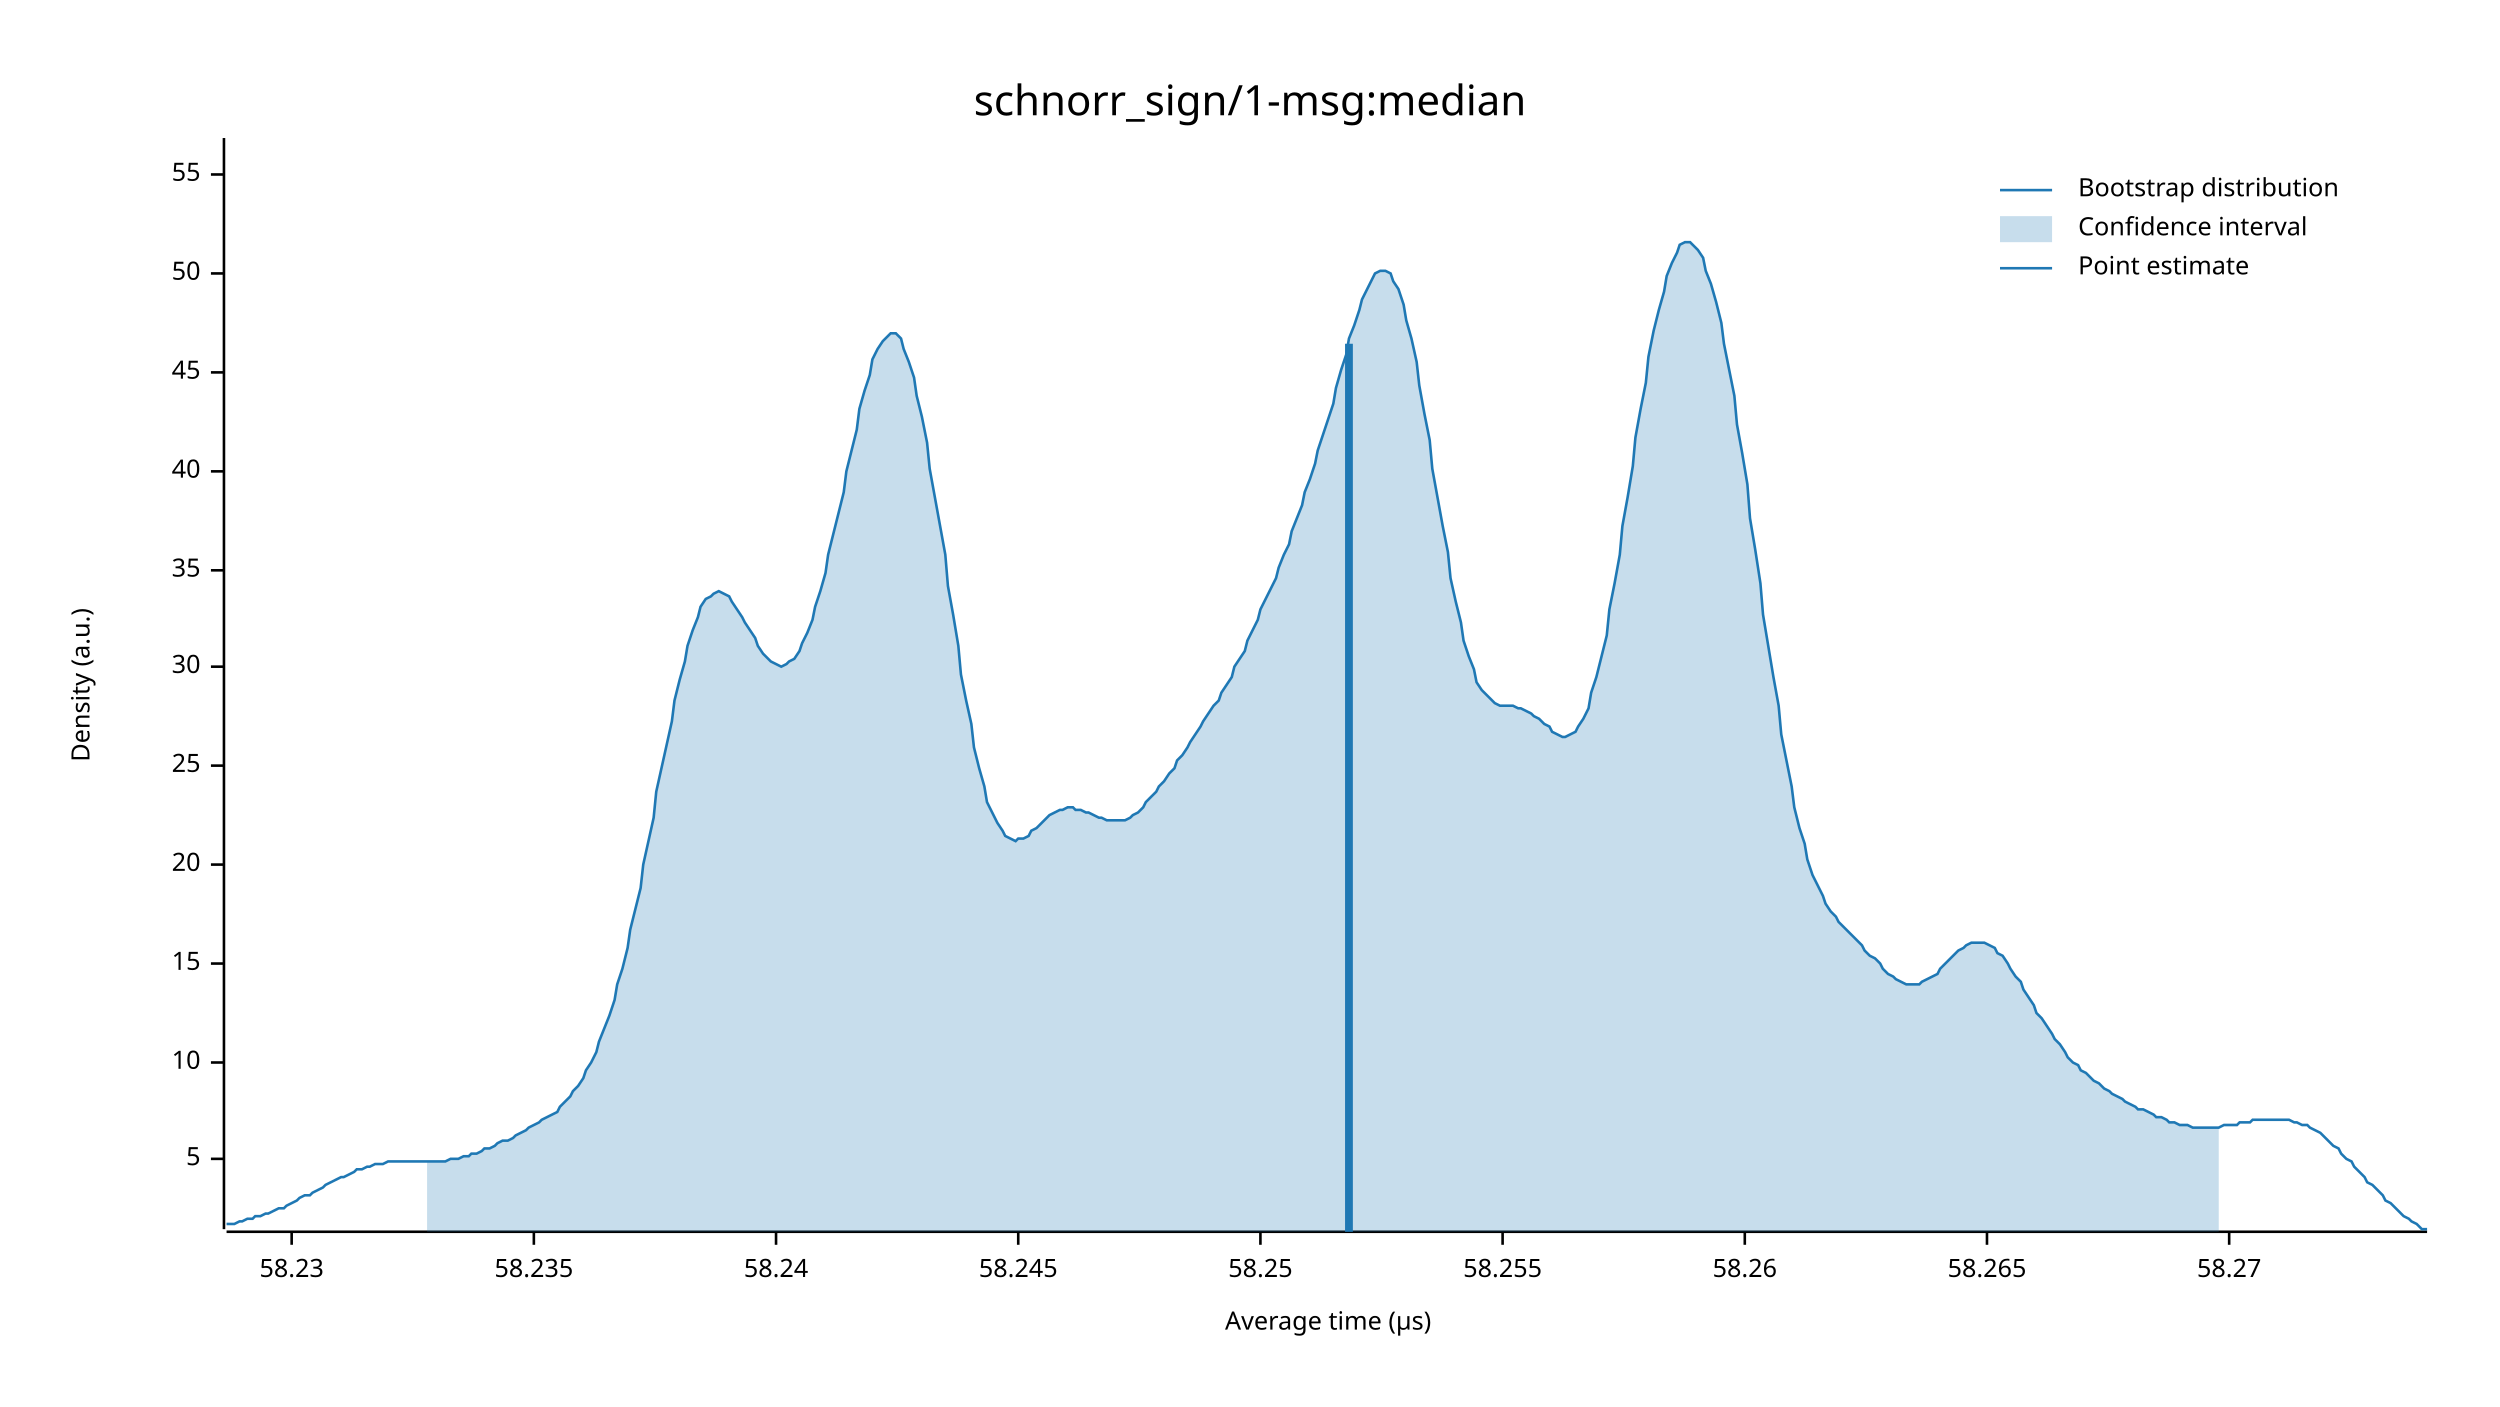
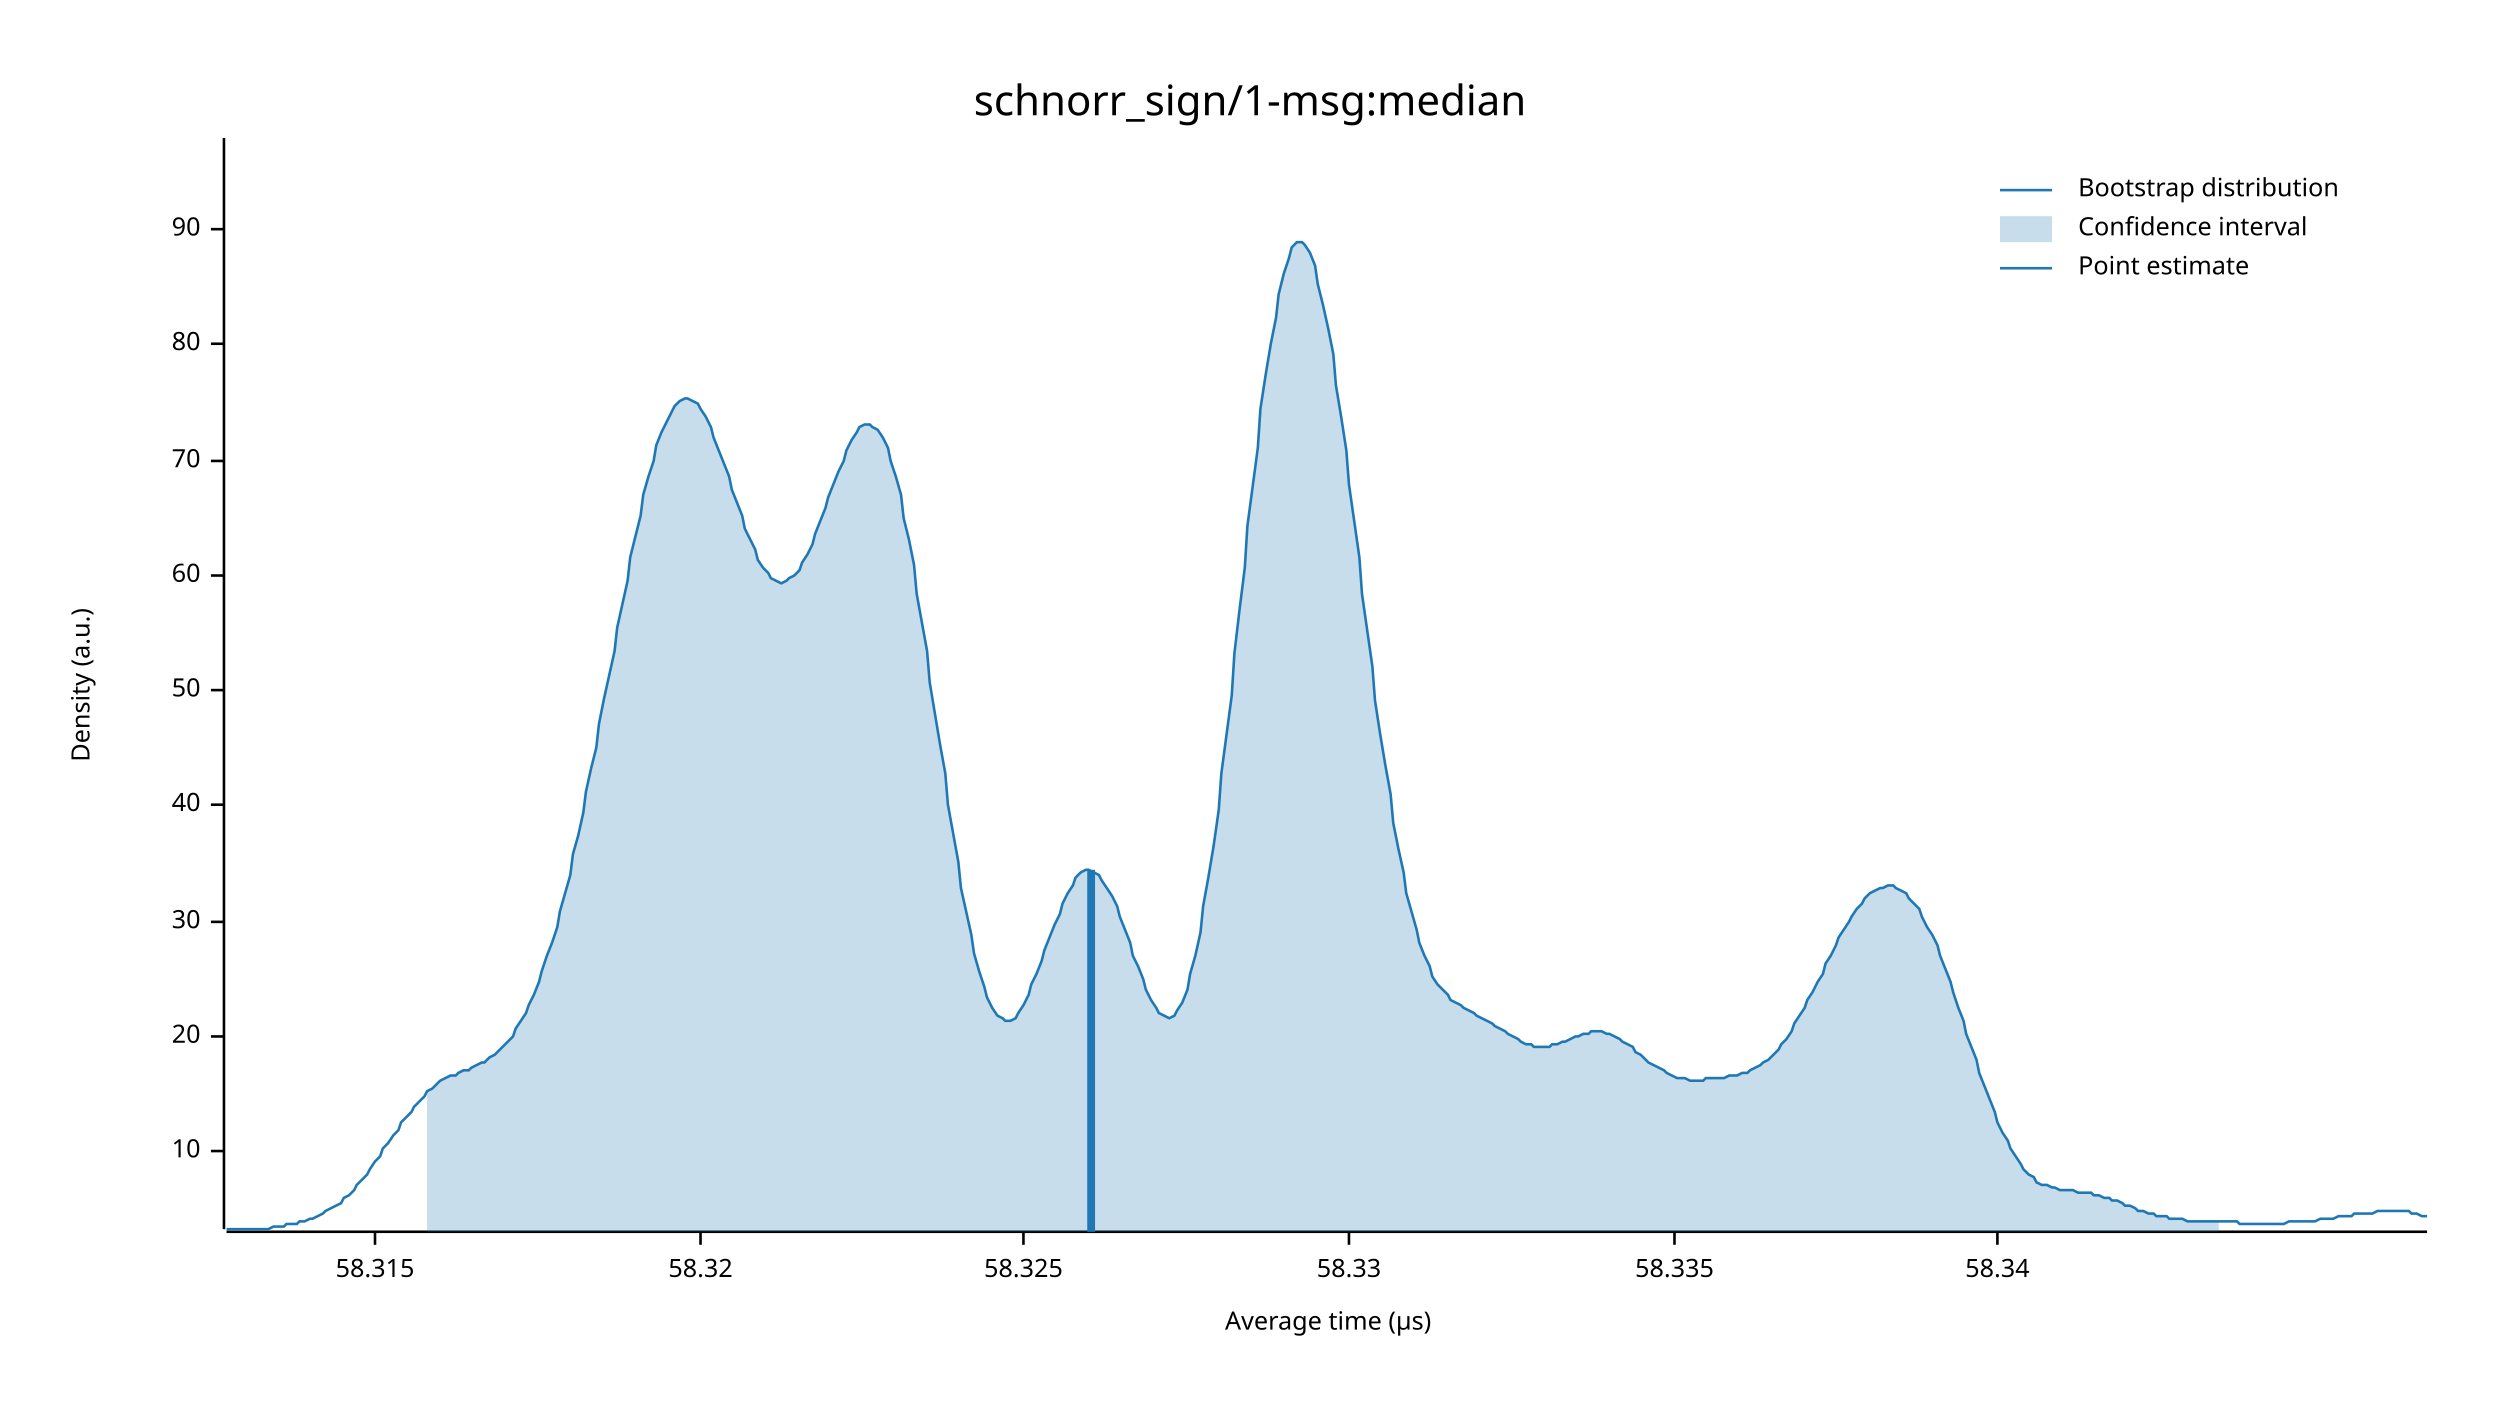
<svg xmlns="http://www.w3.org/2000/svg" width="960" height="540" viewBox="0 0 960 540">
  <text x="480" y="32" dy="0.76em" text-anchor="middle" font-family="sans-serif" font-size="16.129" opacity="1" fill="#000000">
schnorr_sign/1-msg:median
</text>
  <text x="27" y="263" dy="0.76em" text-anchor="middle" font-family="sans-serif" font-size="9.677" opacity="1" fill="#000000" transform="rotate(270, 27, 263)">
Density (a.u.)
</text>
  <text x="510" y="513" dy="-0.5ex" text-anchor="middle" font-family="sans-serif" font-size="9.677" opacity="1" fill="#000000">
Average time (µs)
</text>
  <polyline fill="none" opacity="1" stroke="#000000" stroke-width="1" points="86,53 86,472 " />
-   <text x="77" y="445" dy="0.5ex" text-anchor="end" font-family="sans-serif" font-size="9.677" opacity="1" fill="#000000">
- 5
- </text>
-   <polyline fill="none" opacity="1" stroke="#000000" stroke-width="1" points="81,445 86,445 " />
-   <text x="77" y="408" dy="0.5ex" text-anchor="end" font-family="sans-serif" font-size="9.677" opacity="1" fill="#000000">
+   <text x="77" y="442" dy="0.5ex" text-anchor="end" font-family="sans-serif" font-size="9.677" opacity="1" fill="#000000">
10
</text>
-   <polyline fill="none" opacity="1" stroke="#000000" stroke-width="1" points="81,408 86,408 " />
-   <text x="77" y="370" dy="0.5ex" text-anchor="end" font-family="sans-serif" font-size="9.677" opacity="1" fill="#000000">
- 15
- </text>
-   <polyline fill="none" opacity="1" stroke="#000000" stroke-width="1" points="81,370 86,370 " />
-   <text x="77" y="332" dy="0.5ex" text-anchor="end" font-family="sans-serif" font-size="9.677" opacity="1" fill="#000000">
+   <polyline fill="none" opacity="1" stroke="#000000" stroke-width="1" points="81,442 86,442 " />
+   <text x="77" y="398" dy="0.5ex" text-anchor="end" font-family="sans-serif" font-size="9.677" opacity="1" fill="#000000">
20
</text>
-   <polyline fill="none" opacity="1" stroke="#000000" stroke-width="1" points="81,332 86,332 " />
-   <text x="77" y="294" dy="0.5ex" text-anchor="end" font-family="sans-serif" font-size="9.677" opacity="1" fill="#000000">
- 25
- </text>
-   <polyline fill="none" opacity="1" stroke="#000000" stroke-width="1" points="81,294 86,294 " />
-   <text x="77" y="256" dy="0.5ex" text-anchor="end" font-family="sans-serif" font-size="9.677" opacity="1" fill="#000000">
+   <polyline fill="none" opacity="1" stroke="#000000" stroke-width="1" points="81,398 86,398 " />
+   <text x="77" y="354" dy="0.5ex" text-anchor="end" font-family="sans-serif" font-size="9.677" opacity="1" fill="#000000">
30
</text>
-   <polyline fill="none" opacity="1" stroke="#000000" stroke-width="1" points="81,256 86,256 " />
-   <text x="77" y="219" dy="0.5ex" text-anchor="end" font-family="sans-serif" font-size="9.677" opacity="1" fill="#000000">
- 35
- </text>
-   <polyline fill="none" opacity="1" stroke="#000000" stroke-width="1" points="81,219 86,219 " />
-   <text x="77" y="181" dy="0.5ex" text-anchor="end" font-family="sans-serif" font-size="9.677" opacity="1" fill="#000000">
+   <polyline fill="none" opacity="1" stroke="#000000" stroke-width="1" points="81,354 86,354 " />
+   <text x="77" y="309" dy="0.5ex" text-anchor="end" font-family="sans-serif" font-size="9.677" opacity="1" fill="#000000">
40
</text>
-   <polyline fill="none" opacity="1" stroke="#000000" stroke-width="1" points="81,181 86,181 " />
-   <text x="77" y="143" dy="0.5ex" text-anchor="end" font-family="sans-serif" font-size="9.677" opacity="1" fill="#000000">
- 45
- </text>
-   <polyline fill="none" opacity="1" stroke="#000000" stroke-width="1" points="81,143 86,143 " />
-   <text x="77" y="105" dy="0.5ex" text-anchor="end" font-family="sans-serif" font-size="9.677" opacity="1" fill="#000000">
+   <polyline fill="none" opacity="1" stroke="#000000" stroke-width="1" points="81,309 86,309 " />
+   <text x="77" y="265" dy="0.5ex" text-anchor="end" font-family="sans-serif" font-size="9.677" opacity="1" fill="#000000">
50
</text>
-   <polyline fill="none" opacity="1" stroke="#000000" stroke-width="1" points="81,105 86,105 " />
-   <text x="77" y="67" dy="0.5ex" text-anchor="end" font-family="sans-serif" font-size="9.677" opacity="1" fill="#000000">
- 55
+   <polyline fill="none" opacity="1" stroke="#000000" stroke-width="1" points="81,265 86,265 " />
+   <text x="77" y="221" dy="0.5ex" text-anchor="end" font-family="sans-serif" font-size="9.677" opacity="1" fill="#000000">
+ 60
</text>
-   <polyline fill="none" opacity="1" stroke="#000000" stroke-width="1" points="81,67 86,67 " />
+   <polyline fill="none" opacity="1" stroke="#000000" stroke-width="1" points="81,221 86,221 " />
+   <text x="77" y="177" dy="0.5ex" text-anchor="end" font-family="sans-serif" font-size="9.677" opacity="1" fill="#000000">
+ 70
+ </text>
+   <polyline fill="none" opacity="1" stroke="#000000" stroke-width="1" points="81,177 86,177 " />
+   <text x="77" y="132" dy="0.5ex" text-anchor="end" font-family="sans-serif" font-size="9.677" opacity="1" fill="#000000">
+ 80
+ </text>
+   <polyline fill="none" opacity="1" stroke="#000000" stroke-width="1" points="81,132 86,132 " />
+   <text x="77" y="88" dy="0.5ex" text-anchor="end" font-family="sans-serif" font-size="9.677" opacity="1" fill="#000000">
+ 90
+ </text>
+   <polyline fill="none" opacity="1" stroke="#000000" stroke-width="1" points="81,88 86,88 " />
  <polyline fill="none" opacity="1" stroke="#000000" stroke-width="1" points="87,473 932,473 " />
-   <text x="112" y="483" dy="0.76em" text-anchor="middle" font-family="sans-serif" font-size="9.677" opacity="1" fill="#000000">
- 58.23
+   <text x="144" y="483" dy="0.76em" text-anchor="middle" font-family="sans-serif" font-size="9.677" opacity="1" fill="#000000">
+ 58.315
</text>
-   <polyline fill="none" opacity="1" stroke="#000000" stroke-width="1" points="112,473 112,478 " />
-   <text x="205" y="483" dy="0.76em" text-anchor="middle" font-family="sans-serif" font-size="9.677" opacity="1" fill="#000000">
- 58.235
+   <polyline fill="none" opacity="1" stroke="#000000" stroke-width="1" points="144,473 144,478 " />
+   <text x="269" y="483" dy="0.76em" text-anchor="middle" font-family="sans-serif" font-size="9.677" opacity="1" fill="#000000">
+ 58.32
</text>
-   <polyline fill="none" opacity="1" stroke="#000000" stroke-width="1" points="205,473 205,478 " />
-   <text x="298" y="483" dy="0.76em" text-anchor="middle" font-family="sans-serif" font-size="9.677" opacity="1" fill="#000000">
- 58.24
+   <polyline fill="none" opacity="1" stroke="#000000" stroke-width="1" points="269,473 269,478 " />
+   <text x="393" y="483" dy="0.76em" text-anchor="middle" font-family="sans-serif" font-size="9.677" opacity="1" fill="#000000">
+ 58.325
</text>
-   <polyline fill="none" opacity="1" stroke="#000000" stroke-width="1" points="298,473 298,478 " />
-   <text x="391" y="483" dy="0.76em" text-anchor="middle" font-family="sans-serif" font-size="9.677" opacity="1" fill="#000000">
- 58.245
+   <polyline fill="none" opacity="1" stroke="#000000" stroke-width="1" points="393,473 393,478 " />
+   <text x="518" y="483" dy="0.76em" text-anchor="middle" font-family="sans-serif" font-size="9.677" opacity="1" fill="#000000">
+ 58.33
</text>
-   <polyline fill="none" opacity="1" stroke="#000000" stroke-width="1" points="391,473 391,478 " />
-   <text x="484" y="483" dy="0.76em" text-anchor="middle" font-family="sans-serif" font-size="9.677" opacity="1" fill="#000000">
- 58.25
+   <polyline fill="none" opacity="1" stroke="#000000" stroke-width="1" points="518,473 518,478 " />
+   <text x="643" y="483" dy="0.76em" text-anchor="middle" font-family="sans-serif" font-size="9.677" opacity="1" fill="#000000">
+ 58.335
</text>
-   <polyline fill="none" opacity="1" stroke="#000000" stroke-width="1" points="484,473 484,478 " />
-   <text x="577" y="483" dy="0.76em" text-anchor="middle" font-family="sans-serif" font-size="9.677" opacity="1" fill="#000000">
- 58.255
+   <polyline fill="none" opacity="1" stroke="#000000" stroke-width="1" points="643,473 643,478 " />
+   <text x="767" y="483" dy="0.76em" text-anchor="middle" font-family="sans-serif" font-size="9.677" opacity="1" fill="#000000">
+ 58.34
</text>
-   <polyline fill="none" opacity="1" stroke="#000000" stroke-width="1" points="577,473 577,478 " />
-   <text x="670" y="483" dy="0.76em" text-anchor="middle" font-family="sans-serif" font-size="9.677" opacity="1" fill="#000000">
- 58.26
- </text>
-   <polyline fill="none" opacity="1" stroke="#000000" stroke-width="1" points="670,473 670,478 " />
-   <text x="763" y="483" dy="0.76em" text-anchor="middle" font-family="sans-serif" font-size="9.677" opacity="1" fill="#000000">
- 58.265
- </text>
-   <polyline fill="none" opacity="1" stroke="#000000" stroke-width="1" points="763,473 763,478 " />
-   <text x="856" y="483" dy="0.76em" text-anchor="middle" font-family="sans-serif" font-size="9.677" opacity="1" fill="#000000">
- 58.27
- </text>
-   <polyline fill="none" opacity="1" stroke="#000000" stroke-width="1" points="856,473 856,478 " />
-   <polyline fill="none" opacity="1" stroke="#1F78B4" stroke-width="1" points="87,470 88,470 90,470 92,469 93,469 95,468 97,468 98,467 100,467 102,466 103,466 105,465 107,464 109,464 110,463 112,462 114,461 115,460 117,459 119,459 120,458 122,457 124,456 125,455 127,454 129,453 131,452 132,452 134,451 136,450 137,449 139,449 141,448 142,448 144,447 146,447 147,447 149,446 151,446 153,446 154,446 156,446 158,446 159,446 161,446 163,446 164,446 166,446 168,446 169,446 171,446 173,445 175,445 176,445 178,444 180,444 181,443 183,443 185,442 186,441 188,441 190,440 191,439 193,438 195,438 197,437 198,436 200,435 202,434 203,433 205,432 207,431 208,430 210,429 212,428 214,427 215,425 217,423 219,421 220,419 222,417 224,414 225,411 227,408 229,404 230,400 232,395 234,390 236,384 237,378 239,372 241,364 242,357 244,349 246,341 247,332 249,323 251,314 252,304 254,295 256,286 258,277 259,269 261,261 263,254 264,248 266,242 268,237 269,233 271,230 273,229 274,228 276,227 278,228 280,229 281,231 283,234 285,237 286,239 288,242 290,245 291,248 293,251 295,253 296,254 298,255 300,256 302,255 303,254 305,253 307,250 308,247 310,243 312,238 313,233 315,227 317,220 318,213 320,205 322,197 324,189 325,181 327,173 329,165 330,157 332,150 334,144 335,138 337,134 339,131 341,129 342,128 344,128 346,130 347,134 349,139 351,145 352,152 354,160 356,170 357,180 359,191 361,202 363,213 364,225 366,236 368,248 369,259 371,269 373,278 374,287 376,295 378,302 379,308 381,312 383,316 385,319 386,321 388,322 390,323 391,322 393,322 395,321 396,319 398,318 400,316 401,315 403,313 405,312 407,311 408,311 410,310 412,310 413,311 415,311 417,312 418,312 420,313 422,314 423,314 425,315 427,315 429,315 430,315 432,315 434,314 435,313 437,312 439,310 440,308 442,306 444,304 445,302 447,300 449,297 451,295 452,292 454,290 456,287 457,285 459,282 461,279 462,277 464,274 466,271 468,269 469,266 471,263 473,260 474,256 476,253 478,250 479,246 481,242 483,238 484,234 486,230 488,226 490,222 491,218 493,213 495,209 496,204 498,199 500,194 501,189 503,184 505,178 506,173 508,167 510,161 512,155 513,149 515,142 517,136 518,130 520,125 522,119 523,115 525,111 527,107 528,105 530,104 532,104 534,105 535,108 537,111 539,117 540,123 542,130 544,139 545,148 547,159 549,169 550,180 552,191 554,202 556,212 557,222 559,231 561,239 562,246 564,252 566,257 567,262 569,265 571,267 573,269 574,270 576,271 578,271 579,271 581,271 583,272 584,272 586,273 588,274 589,275 591,276 593,278 595,279 596,281 598,282 600,283 601,283 603,282 605,281 606,279 608,276 610,272 611,266 613,260 615,252 617,244 618,234 620,224 622,213 623,202 625,191 627,179 628,168 630,157 632,147 633,137 635,127 637,119 639,112 640,106 642,101 644,97 645,94 647,93 649,93 650,94 652,96 654,99 655,104 657,109 659,116 661,124 662,132 664,142 666,152 667,163 669,174 671,186 672,199 674,211 676,224 677,236 679,248 681,260 683,271 684,282 686,292 688,302 689,310 691,318 693,324 694,330 696,336 698,340 700,344 701,347 703,350 705,352 706,354 708,356 710,358 711,359 713,361 715,363 716,365 718,367 720,368 722,370 723,372 725,374 727,375 728,376 730,377 732,378 733,378 735,378 737,378 738,377 740,376 742,375 744,374 745,372 747,370 749,368 750,367 752,365 754,364 755,363 757,362 759,362 760,362 762,362 764,363 766,364 767,366 769,367 771,370 772,372 774,375 776,377 777,380 779,383 781,386 782,389 784,391 786,394 788,397 789,399 791,401 793,404 794,406 796,408 798,409 799,411 801,412 803,414 804,415 806,416 808,418 810,419 811,420 813,421 815,422 816,423 818,424 820,425 821,426 823,426 825,427 827,428 828,429 830,429 832,430 833,431 835,431 837,432 838,432 840,432 842,433 843,433 845,433 847,433 849,433 850,433 852,433 854,432 855,432 857,432 859,432 860,431 862,431 864,431 865,430 867,430 869,430 871,430 872,430 874,430 876,430 877,430 879,430 881,431 882,431 884,432 886,432 887,433 889,434 891,435 893,437 894,438 896,440 898,441 899,443 901,445 903,446 904,448 906,450 908,452 909,454 911,455 913,457 915,459 916,461 918,462 920,464 921,465 923,467 925,468 926,469 928,470 930,472 932,472 " />
-   <polygon opacity="0.25" fill="#1F78B4" points="164,446 166,446 168,446 169,446 171,446 173,445 175,445 176,445 178,444 180,444 181,443 183,443 185,442 186,441 188,441 190,440 191,439 193,438 195,438 197,437 198,436 200,435 202,434 203,433 205,432 207,431 208,430 210,429 212,428 214,427 215,425 217,423 219,421 220,419 222,417 224,414 225,411 227,408 229,404 230,400 232,395 234,390 236,384 237,378 239,372 241,364 242,357 244,349 246,341 247,332 249,323 251,314 252,304 254,295 256,286 258,277 259,269 261,261 263,254 264,248 266,242 268,237 269,233 271,230 273,229 274,228 276,227 278,228 280,229 281,231 283,234 285,237 286,239 288,242 290,245 291,248 293,251 295,253 296,254 298,255 300,256 302,255 303,254 305,253 307,250 308,247 310,243 312,238 313,233 315,227 317,220 318,213 320,205 322,197 324,189 325,181 327,173 329,165 330,157 332,150 334,144 335,138 337,134 339,131 341,129 342,128 344,128 346,130 347,134 349,139 351,145 352,152 354,160 356,170 357,180 359,191 361,202 363,213 364,225 366,236 368,248 369,259 371,269 373,278 374,287 376,295 378,302 379,308 381,312 383,316 385,319 386,321 388,322 390,323 391,322 393,322 395,321 396,319 398,318 400,316 401,315 403,313 405,312 407,311 408,311 410,310 412,310 413,311 415,311 417,312 418,312 420,313 422,314 423,314 425,315 427,315 429,315 430,315 432,315 434,314 435,313 437,312 439,310 440,308 442,306 444,304 445,302 447,300 449,297 451,295 452,292 454,290 456,287 457,285 459,282 461,279 462,277 464,274 466,271 468,269 469,266 471,263 473,260 474,256 476,253 478,250 479,246 481,242 483,238 484,234 486,230 488,226 490,222 491,218 493,213 495,209 496,204 498,199 500,194 501,189 503,184 505,178 506,173 508,167 510,161 512,155 513,149 515,142 517,136 518,130 520,125 522,119 523,115 525,111 527,107 528,105 530,104 532,104 534,105 535,108 537,111 539,117 540,123 542,130 544,139 545,148 547,159 549,169 550,180 552,191 554,202 556,212 557,222 559,231 561,239 562,246 564,252 566,257 567,262 569,265 571,267 573,269 574,270 576,271 578,271 579,271 581,271 583,272 584,272 586,273 588,274 589,275 591,276 593,278 595,279 596,281 598,282 600,283 601,283 603,282 605,281 606,279 608,276 610,272 611,266 613,260 615,252 617,244 618,234 620,224 622,213 623,202 625,191 627,179 628,168 630,157 632,147 633,137 635,127 637,119 639,112 640,106 642,101 644,97 645,94 647,93 649,93 650,94 652,96 654,99 655,104 657,109 659,116 661,124 662,132 664,142 666,152 667,163 669,174 671,186 672,199 674,211 676,224 677,236 679,248 681,260 683,271 684,282 686,292 688,302 689,310 691,318 693,324 694,330 696,336 698,340 700,344 701,347 703,350 705,352 706,354 708,356 710,358 711,359 713,361 715,363 716,365 718,367 720,368 722,370 723,372 725,374 727,375 728,376 730,377 732,378 733,378 735,378 737,378 738,377 740,376 742,375 744,374 745,372 747,370 749,368 750,367 752,365 754,364 755,363 757,362 759,362 760,362 762,362 764,363 766,364 767,366 769,367 771,370 772,372 774,375 776,377 777,380 779,383 781,386 782,389 784,391 786,394 788,397 789,399 791,401 793,404 794,406 796,408 798,409 799,411 801,412 803,414 804,415 806,416 808,418 810,419 811,420 813,421 815,422 816,423 818,424 820,425 821,426 823,426 825,427 827,428 828,429 830,429 832,430 833,431 835,431 837,432 838,432 840,432 842,433 843,433 845,433 847,433 849,433 850,433 852,433 852,473 164,473 " />
-   <polyline fill="none" opacity="1" stroke="#1F78B4" stroke-width="3" points="518,473 518,132 " />
+   <polyline fill="none" opacity="1" stroke="#000000" stroke-width="1" points="767,473 767,478 " />
+   <polyline fill="none" opacity="1" stroke="#1F78B4" stroke-width="1" points="87,472 88,472 90,472 92,472 93,472 95,472 97,472 98,472 100,472 102,472 103,472 105,471 107,471 109,471 110,470 112,470 114,470 115,469 117,469 119,468 120,468 122,467 124,466 125,465 127,464 129,463 131,462 132,460 134,459 136,457 137,455 139,453 141,451 142,449 144,446 146,444 147,441 149,439 151,436 153,434 154,431 156,429 158,427 159,425 161,423 163,421 164,419 166,418 168,416 169,415 171,414 173,413 175,413 176,412 178,411 180,411 181,410 183,409 185,408 186,408 188,406 190,405 191,404 193,402 195,400 197,398 198,395 200,392 202,389 203,386 205,382 207,377 208,373 210,367 212,362 214,356 215,350 217,343 219,336 220,328 222,321 224,312 225,304 227,295 229,287 230,278 232,268 234,259 236,250 237,241 239,232 241,223 242,214 244,206 246,198 247,190 249,183 251,177 252,171 254,166 256,162 258,158 259,156 261,154 263,153 264,153 266,154 268,155 269,157 271,160 273,164 274,168 276,173 278,178 280,183 281,188 283,193 285,198 286,203 288,207 290,211 291,215 293,218 295,220 296,222 298,223 300,224 302,223 303,222 305,221 307,219 308,216 310,213 312,209 313,205 315,200 317,195 318,191 320,186 322,181 324,177 325,173 327,169 329,166 330,164 332,163 334,163 335,164 337,165 339,168 341,172 342,177 344,183 346,190 347,199 349,207 351,217 352,228 354,239 356,250 357,262 359,274 361,286 363,297 364,309 366,320 368,331 369,341 371,350 373,359 374,366 376,373 378,379 379,383 381,387 383,390 385,391 386,392 388,392 390,391 391,389 393,386 395,382 396,378 398,374 400,369 401,365 403,360 405,355 407,351 408,347 410,343 412,340 413,337 415,335 417,334 418,334 420,335 422,336 423,338 425,341 427,344 429,348 430,352 432,357 434,362 435,367 437,371 439,376 440,380 442,384 444,387 445,389 447,390 449,391 451,390 452,388 454,385 456,380 457,374 459,367 461,358 462,348 464,337 466,325 468,311 469,297 471,282 473,267 474,251 476,234 478,218 479,202 481,187 483,172 484,157 486,144 488,132 490,122 491,113 493,105 495,99 496,95 498,93 500,93 501,94 503,97 505,102 506,109 508,117 510,126 512,136 513,148 515,160 517,173 518,186 520,200 522,214 523,228 525,242 527,256 528,269 530,282 532,294 534,305 535,316 537,326 539,335 540,343 542,350 544,357 545,362 547,367 549,371 550,375 552,378 554,380 556,382 557,384 559,385 561,386 562,387 564,388 566,389 567,390 569,391 571,392 573,393 574,394 576,395 578,396 579,397 581,398 583,399 584,400 586,401 588,401 589,402 591,402 593,402 595,402 596,401 598,401 600,400 601,400 603,399 605,398 606,398 608,397 610,397 611,396 613,396 615,396 617,397 618,397 620,398 622,399 623,400 625,401 627,402 628,404 630,405 632,407 633,408 635,409 637,410 639,411 640,412 642,413 644,414 645,414 647,414 649,415 650,415 652,415 654,415 655,414 657,414 659,414 661,414 662,414 664,413 666,413 667,413 669,412 671,412 672,411 674,410 676,409 677,408 679,407 681,405 683,403 684,401 686,399 688,396 689,393 691,390 693,387 694,384 696,381 698,377 700,374 701,370 703,367 705,363 706,360 708,357 710,354 711,352 713,349 715,347 716,345 718,343 720,342 722,341 723,341 725,340 727,340 728,341 730,342 732,343 733,345 735,347 737,349 738,352 740,356 742,359 744,363 745,367 747,372 749,377 750,381 752,387 754,392 755,397 757,402 759,407 760,412 762,417 764,422 766,427 767,431 769,435 771,438 772,441 774,444 776,447 777,449 779,451 781,452 782,454 784,455 786,455 788,456 789,456 791,457 793,457 794,457 796,457 798,458 799,458 801,458 803,458 804,459 806,459 808,460 810,460 811,461 813,461 815,462 816,463 818,463 820,464 821,465 823,465 825,466 827,466 828,467 830,467 832,467 833,468 835,468 837,468 838,468 840,469 842,469 843,469 845,469 847,469 849,469 850,469 852,469 854,469 855,469 857,469 859,469 860,470 862,470 864,470 865,470 867,470 869,470 871,470 872,470 874,470 876,470 877,470 879,469 881,469 882,469 884,469 886,469 887,469 889,469 891,468 893,468 894,468 896,468 898,467 899,467 901,467 903,467 904,466 906,466 908,466 909,466 911,466 913,465 915,465 916,465 918,465 920,465 921,465 923,465 925,465 926,466 928,466 930,467 932,467 " />
+   <polygon opacity="0.25" fill="#1F78B4" points="164,419 166,418 168,416 169,415 171,414 173,413 175,413 176,412 178,411 180,411 181,410 183,409 185,408 186,408 188,406 190,405 191,404 193,402 195,400 197,398 198,395 200,392 202,389 203,386 205,382 207,377 208,373 210,367 212,362 214,356 215,350 217,343 219,336 220,328 222,321 224,312 225,304 227,295 229,287 230,278 232,268 234,259 236,250 237,241 239,232 241,223 242,214 244,206 246,198 247,190 249,183 251,177 252,171 254,166 256,162 258,158 259,156 261,154 263,153 264,153 266,154 268,155 269,157 271,160 273,164 274,168 276,173 278,178 280,183 281,188 283,193 285,198 286,203 288,207 290,211 291,215 293,218 295,220 296,222 298,223 300,224 302,223 303,222 305,221 307,219 308,216 310,213 312,209 313,205 315,200 317,195 318,191 320,186 322,181 324,177 325,173 327,169 329,166 330,164 332,163 334,163 335,164 337,165 339,168 341,172 342,177 344,183 346,190 347,199 349,207 351,217 352,228 354,239 356,250 357,262 359,274 361,286 363,297 364,309 366,320 368,331 369,341 371,350 373,359 374,366 376,373 378,379 379,383 381,387 383,390 385,391 386,392 388,392 390,391 391,389 393,386 395,382 396,378 398,374 400,369 401,365 403,360 405,355 407,351 408,347 410,343 412,340 413,337 415,335 417,334 418,334 420,335 422,336 423,338 425,341 427,344 429,348 430,352 432,357 434,362 435,367 437,371 439,376 440,380 442,384 444,387 445,389 447,390 449,391 451,390 452,388 454,385 456,380 457,374 459,367 461,358 462,348 464,337 466,325 468,311 469,297 471,282 473,267 474,251 476,234 478,218 479,202 481,187 483,172 484,157 486,144 488,132 490,122 491,113 493,105 495,99 496,95 498,93 500,93 501,94 503,97 505,102 506,109 508,117 510,126 512,136 513,148 515,160 517,173 518,186 520,200 522,214 523,228 525,242 527,256 528,269 530,282 532,294 534,305 535,316 537,326 539,335 540,343 542,350 544,357 545,362 547,367 549,371 550,375 552,378 554,380 556,382 557,384 559,385 561,386 562,387 564,388 566,389 567,390 569,391 571,392 573,393 574,394 576,395 578,396 579,397 581,398 583,399 584,400 586,401 588,401 589,402 591,402 593,402 595,402 596,401 598,401 600,400 601,400 603,399 605,398 606,398 608,397 610,397 611,396 613,396 615,396 617,397 618,397 620,398 622,399 623,400 625,401 627,402 628,404 630,405 632,407 633,408 635,409 637,410 639,411 640,412 642,413 644,414 645,414 647,414 649,415 650,415 652,415 654,415 655,414 657,414 659,414 661,414 662,414 664,413 666,413 667,413 669,412 671,412 672,411 674,410 676,409 677,408 679,407 681,405 683,403 684,401 686,399 688,396 689,393 691,390 693,387 694,384 696,381 698,377 700,374 701,370 703,367 705,363 706,360 708,357 710,354 711,352 713,349 715,347 716,345 718,343 720,342 722,341 723,341 725,340 727,340 728,341 730,342 732,343 733,345 735,347 737,349 738,352 740,356 742,359 744,363 745,367 747,372 749,377 750,381 752,387 754,392 755,397 757,402 759,407 760,412 762,417 764,422 766,427 767,431 769,435 771,438 772,441 774,444 776,447 777,449 779,451 781,452 782,454 784,455 786,455 788,456 789,456 791,457 793,457 794,457 796,457 798,458 799,458 801,458 803,458 804,459 806,459 808,460 810,460 811,461 813,461 815,462 816,463 818,463 820,464 821,465 823,465 825,466 827,466 828,467 830,467 832,467 833,468 835,468 837,468 838,468 840,469 842,469 843,469 845,469 847,469 849,469 850,469 852,469 852,473 164,473 " />
+   <polyline fill="none" opacity="1" stroke="#1F78B4" stroke-width="3" points="419,473 419,334 " />
  <text x="798" y="68" dy="0.76em" text-anchor="start" font-family="sans-serif" font-size="9.677" opacity="1" fill="#000000">
Bootstrap distribution
</text>
  <text x="798" y="83" dy="0.76em" text-anchor="start" font-family="sans-serif" font-size="9.677" opacity="1" fill="#000000">
Confidence interval
</text>
  <text x="798" y="98" dy="0.76em" text-anchor="start" font-family="sans-serif" font-size="9.677" opacity="1" fill="#000000">
Point estimate
</text>
  <polyline fill="none" opacity="1" stroke="#1F78B4" stroke-width="1" points="768,73 788,73 " />
  <rect x="768" y="83" width="20" height="10" opacity="0.25" fill="#1F78B4" stroke="none" />
  <polyline fill="none" opacity="1" stroke="#1F78B4" stroke-width="1" points="768,103 788,103 " />
</svg>
